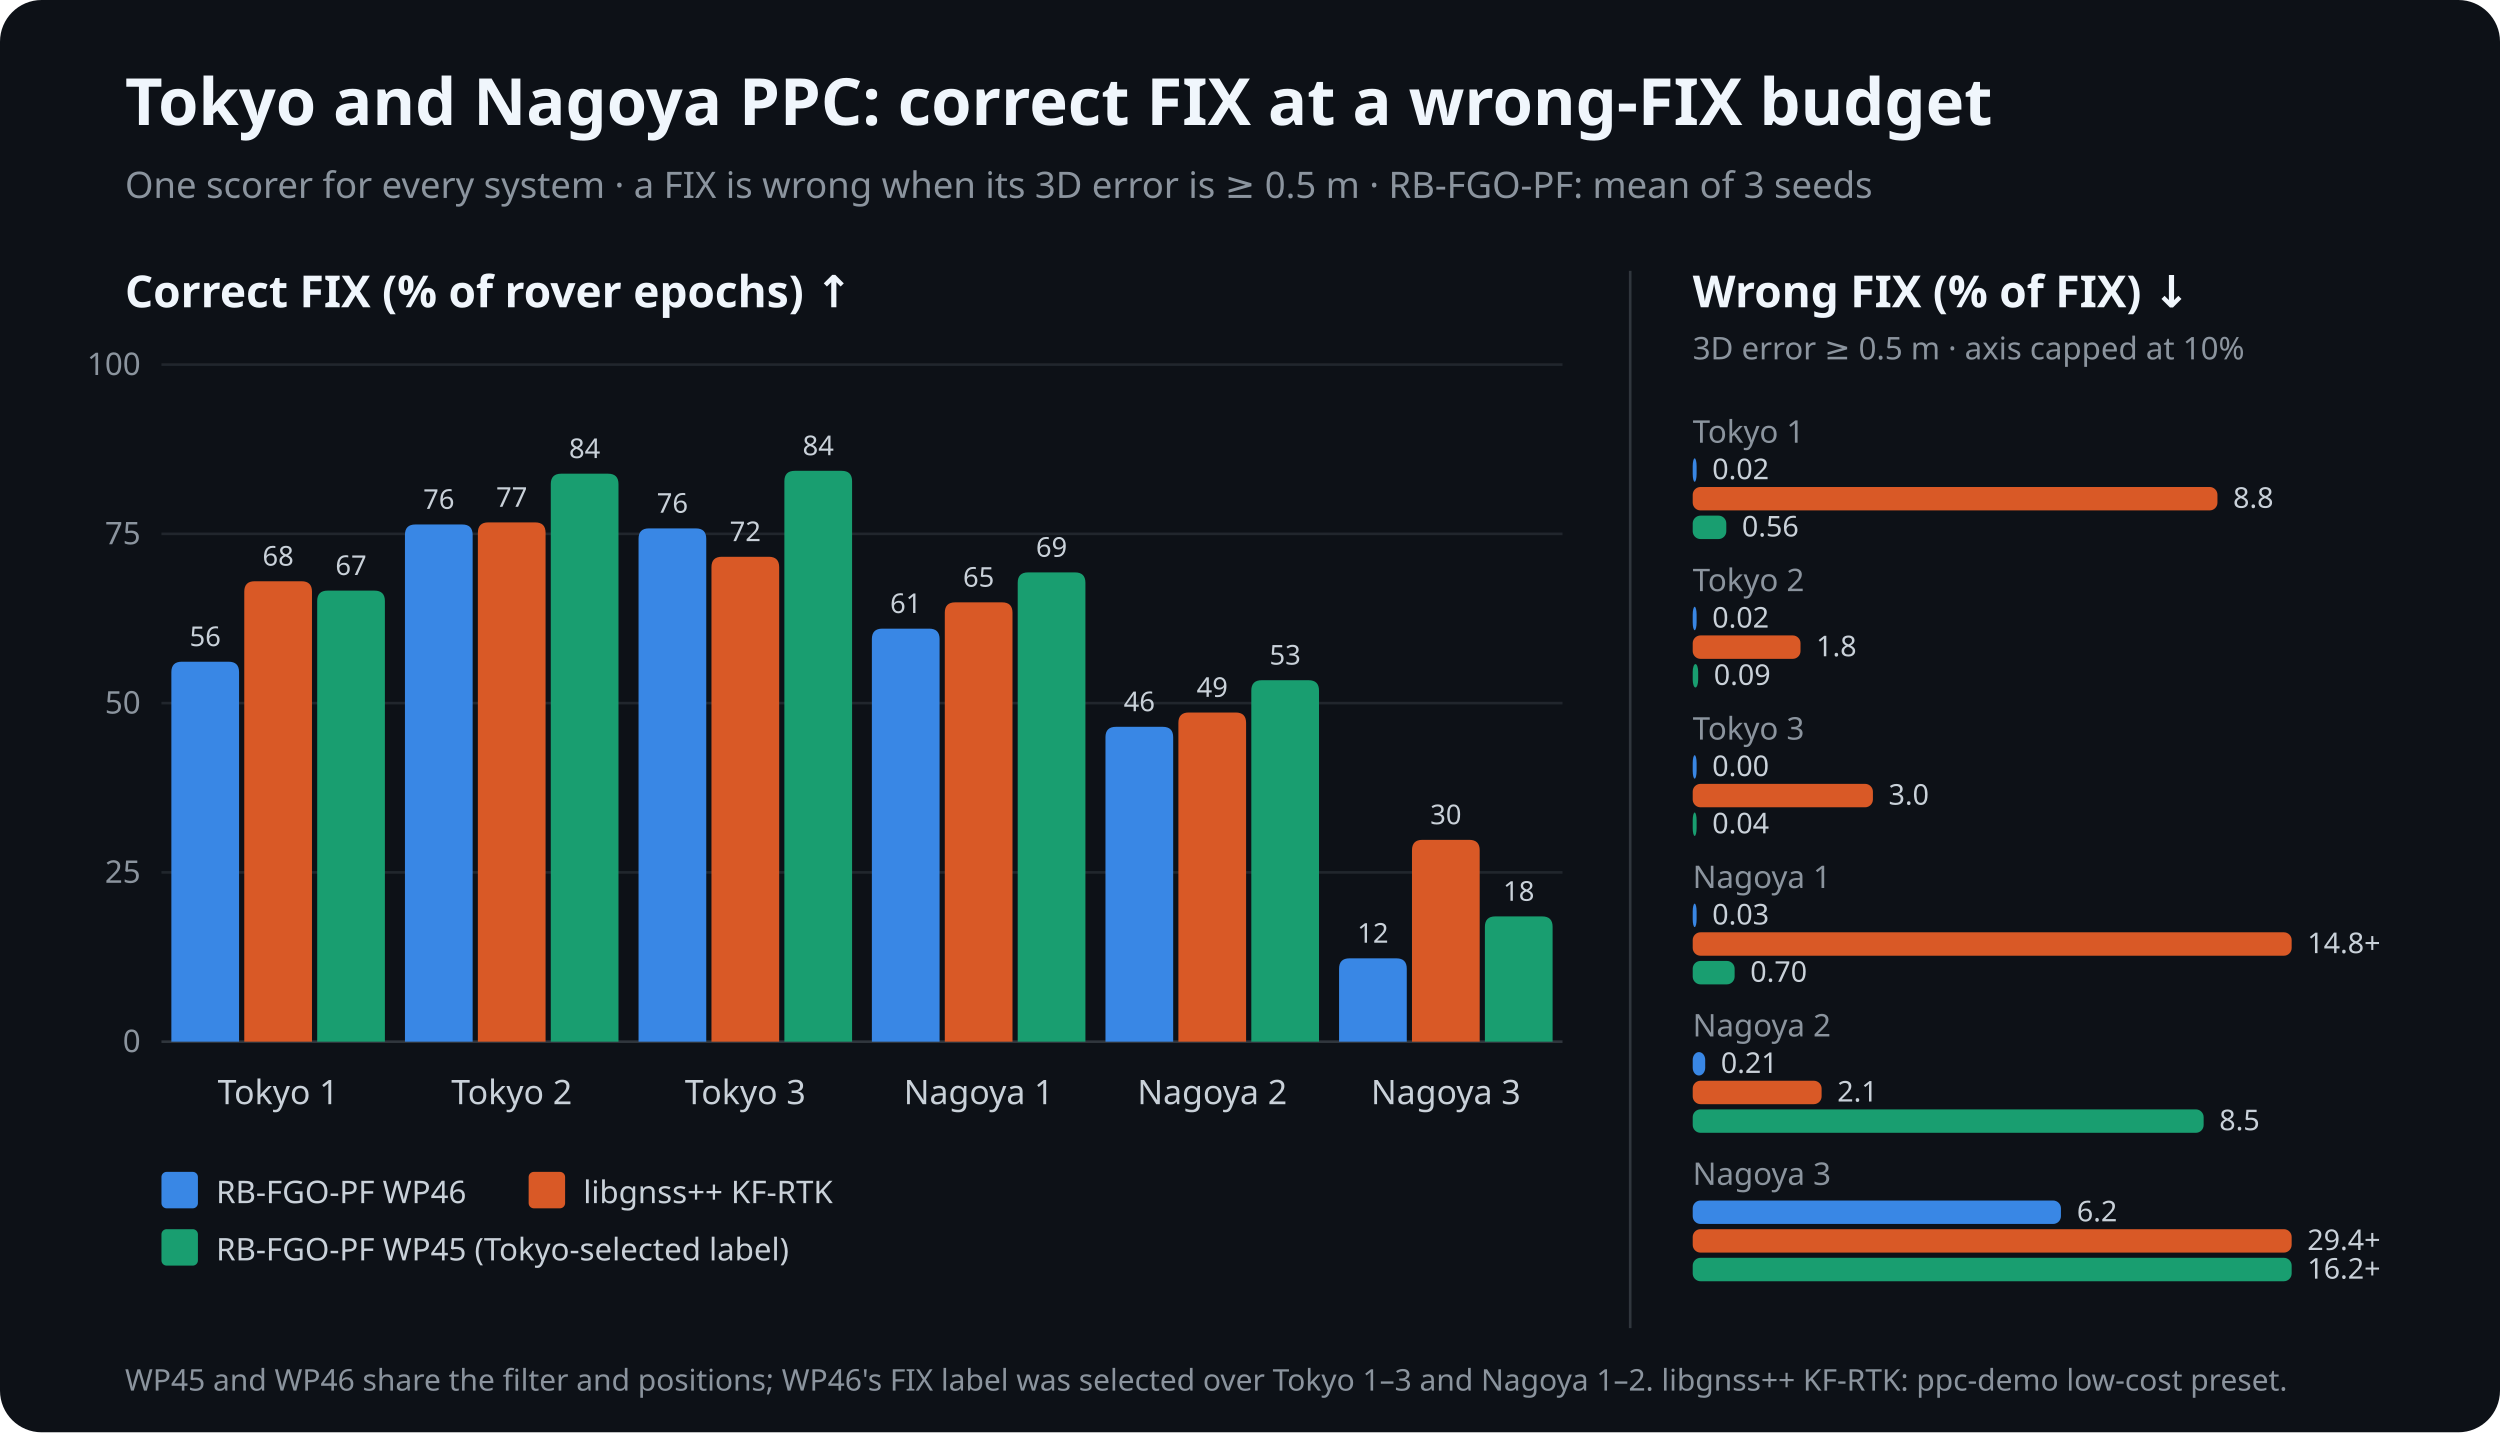
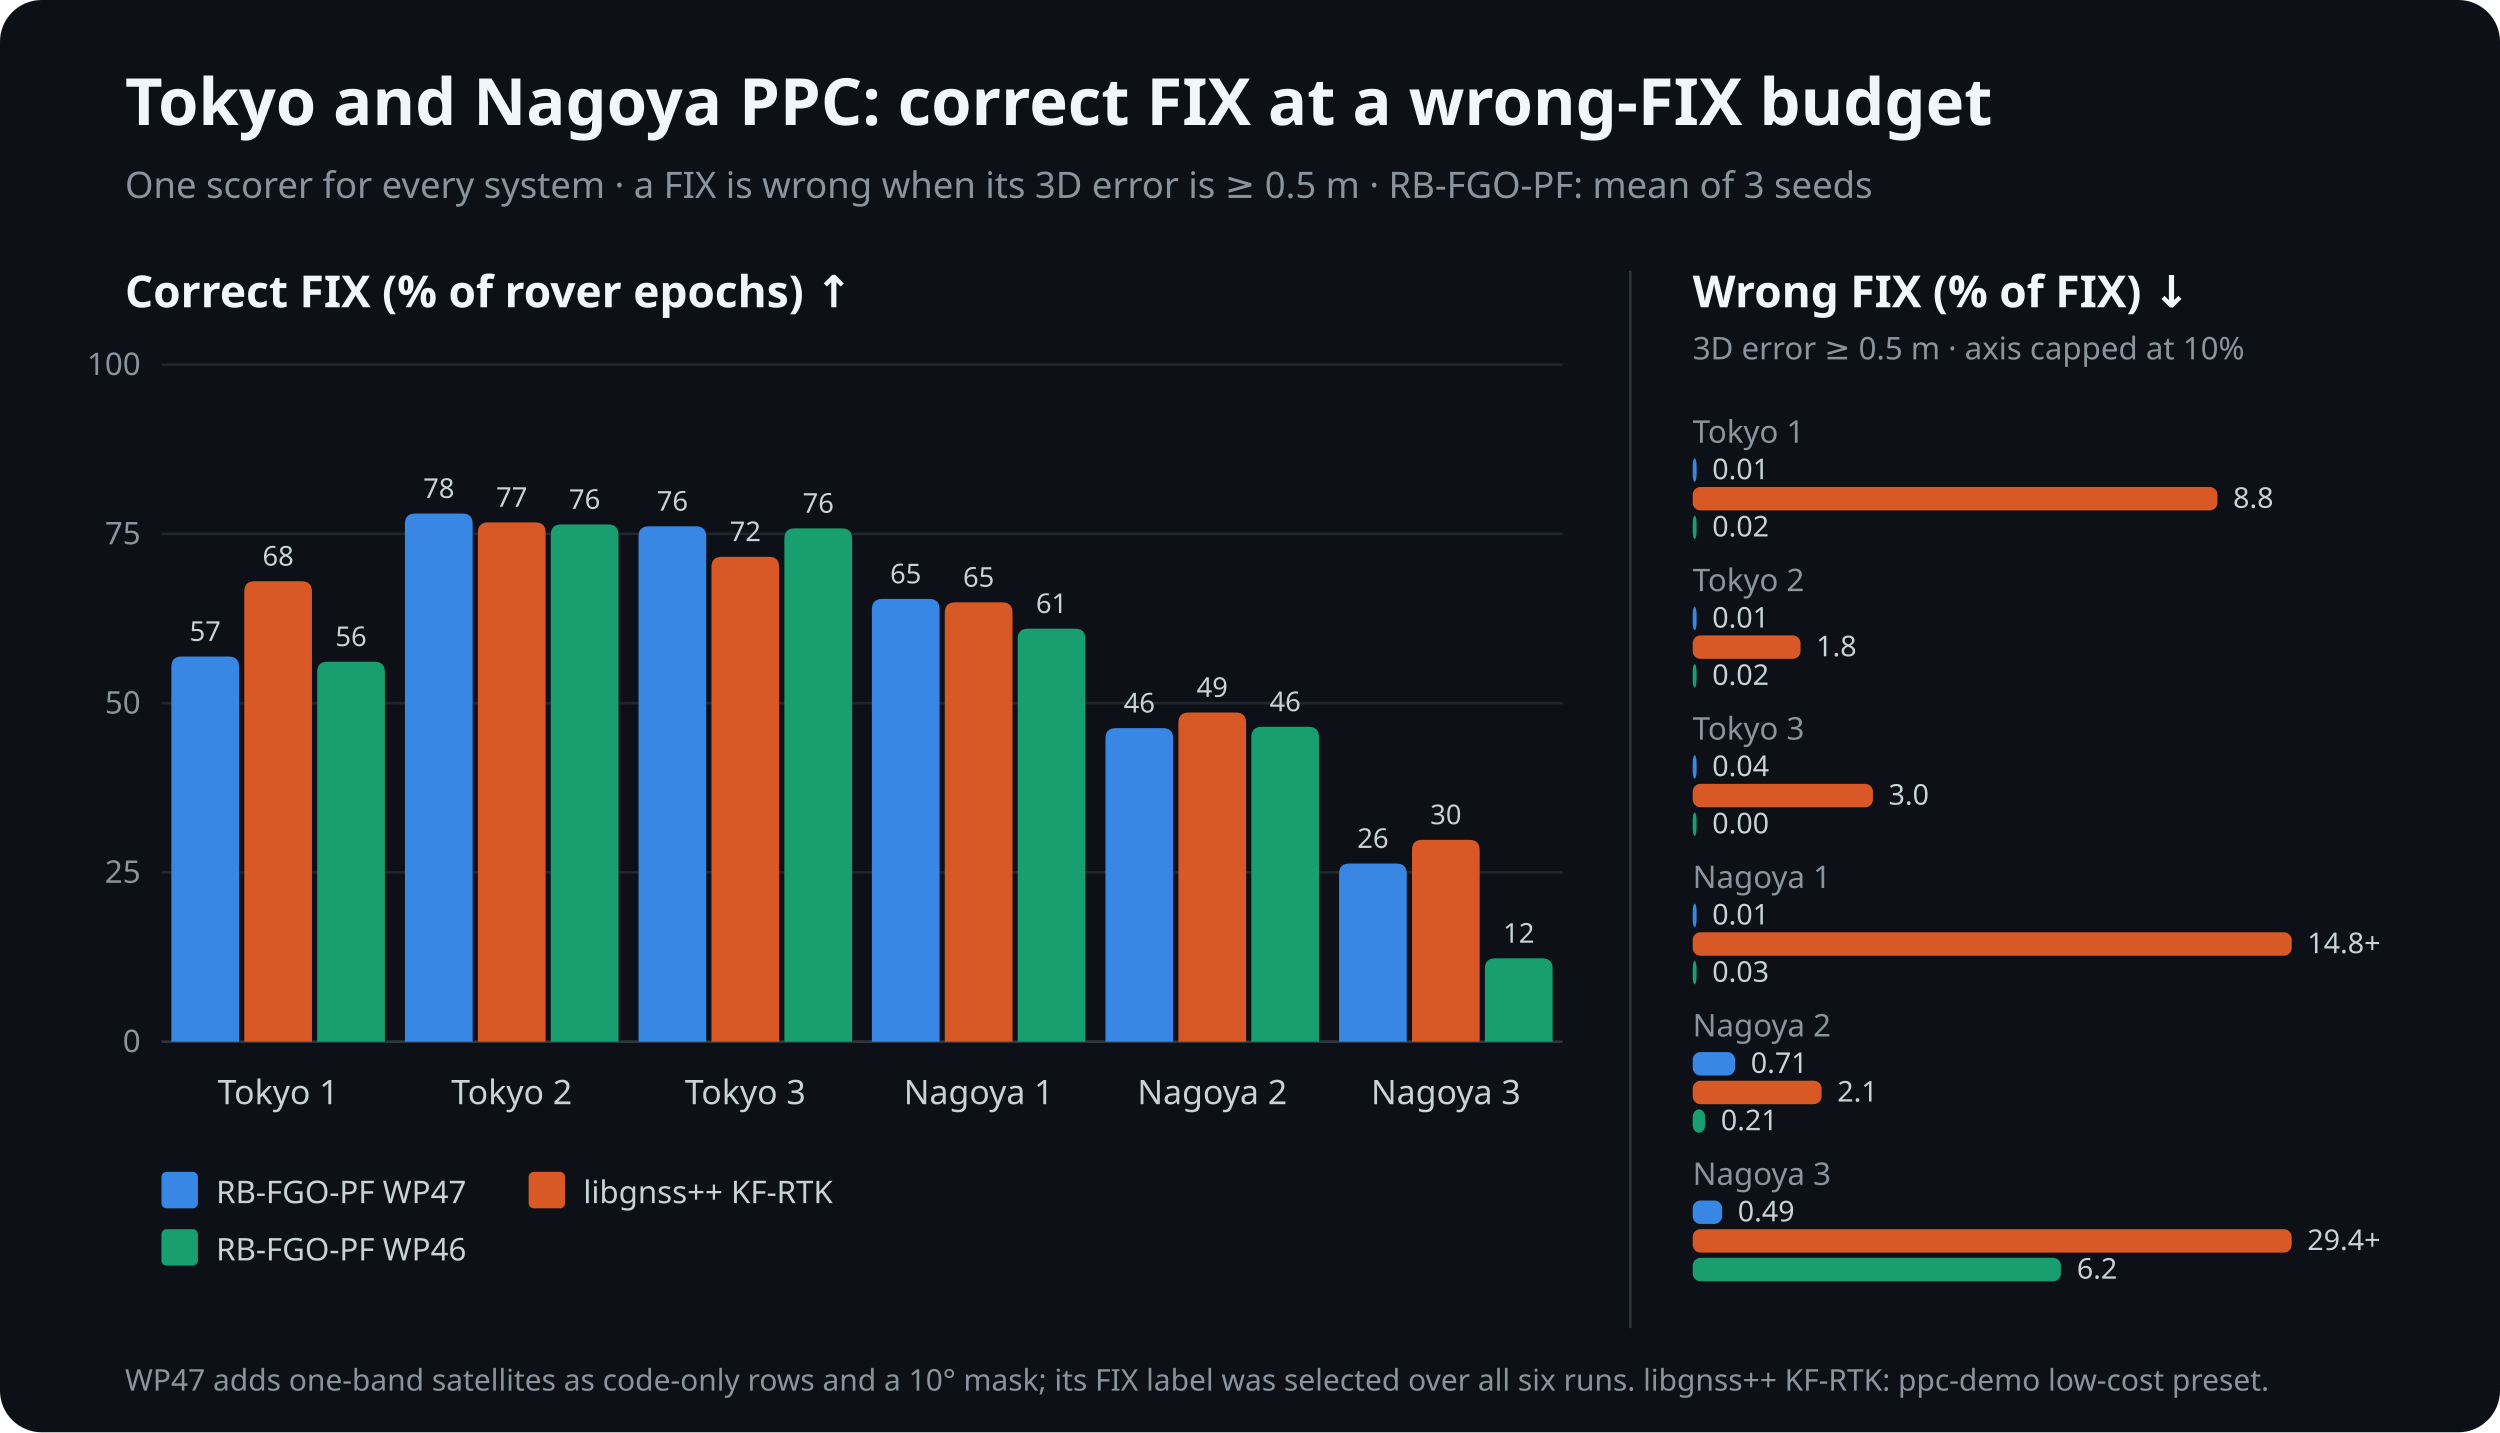
<svg xmlns="http://www.w3.org/2000/svg" width="960" height="550" viewBox="0 0 960 550" role="img" aria-labelledby="title desc">
  <rect width="960" height="550" rx="16" fill="#0d1117" />
  <text x="48" y="48" fill="#f0f6fc" font-family="system-ui,sans-serif" font-size="25" font-weight="700">Tokyo and Nagoya PPC: correct FIX at a wrong-FIX budget</text>
  <text x="48" y="76" fill="#8b949e" font-family="system-ui,sans-serif" font-size="14">One scorer for every system · a FIX is wrong when its 3D error is ≥ 0.5 m · RB-FGO-PF: mean of 3 seeds</text>
  <g font-family="system-ui,sans-serif">
    <text x="48" y="118" fill="#f0f6fc" font-size="17" font-weight="600">Correct FIX (% of rover epochs) ↑</text>
    <line x1="62" y1="400.0" x2="600" y2="400.0" stroke="#30363d" />
    <text x="54" y="404.0" fill="#8b949e" font-size="12" text-anchor="end">0</text>
    <line x1="62" y1="335.0" x2="600" y2="335.0" stroke="#21262d" />
    <text x="54" y="339.0" fill="#8b949e" font-size="12" text-anchor="end">25</text>
    <line x1="62" y1="270.0" x2="600" y2="270.0" stroke="#21262d" />
    <text x="54" y="274.0" fill="#8b949e" font-size="12" text-anchor="end">50</text>
    <line x1="62" y1="205.0" x2="600" y2="205.0" stroke="#21262d" />
    <text x="54" y="209.0" fill="#8b949e" font-size="12" text-anchor="end">75</text>
    <line x1="62" y1="140.0" x2="600" y2="140.0" stroke="#21262d" />
    <text x="54" y="144.0" fill="#8b949e" font-size="12" text-anchor="end">100</text>
-     <path d="M65.8,400 V258.1 Q65.8,254.1 69.8,254.1 H87.8 Q91.8,254.1 91.8,258.1 V400 Z" fill="#3987e5" />
-     <text x="78.8" y="248.1" fill="#c9d1d9" font-size="10.5" text-anchor="middle">56</text>
+     <path d="M65.8,400 V256.1 Q65.8,252.1 69.8,252.1 H87.8 Q91.8,252.1 91.8,256.1 V400 Z" fill="#3987e5" />
+     <text x="78.8" y="246.1" fill="#c9d1d9" font-size="10.5" text-anchor="middle">57</text>
    <path d="M93.8,400 V227.2 Q93.8,223.2 97.8,223.2 H115.8 Q119.8,223.2 119.8,227.2 V400 Z" fill="#d95926" />
    <text x="106.8" y="217.2" fill="#c9d1d9" font-size="10.5" text-anchor="middle">68</text>
-     <path d="M121.8,400 V230.8 Q121.8,226.8 125.8,226.8 H143.8 Q147.8,226.8 147.8,230.8 V400 Z" fill="#199e70" />
-     <text x="134.8" y="220.8" fill="#c9d1d9" font-size="10.5" text-anchor="middle">67</text>
+     <path d="M121.8,400 V258.1 Q121.8,254.1 125.8,254.1 H143.8 Q147.8,254.1 147.8,258.1 V400 Z" fill="#199e70" />
+     <text x="134.8" y="248.1" fill="#c9d1d9" font-size="10.5" text-anchor="middle">56</text>
    <text x="106.8" y="424" fill="#c9d1d9" font-size="13" text-anchor="middle">Tokyo 1</text>
-     <path d="M155.5,400 V205.4 Q155.5,201.4 159.5,201.4 H177.5 Q181.5,201.4 181.5,205.4 V400 Z" fill="#3987e5" />
-     <text x="168.5" y="195.4" fill="#c9d1d9" font-size="10.5" text-anchor="middle">76</text>
+     <path d="M155.5,400 V201.2 Q155.5,197.2 159.5,197.2 H177.5 Q181.5,197.2 181.5,201.2 V400 Z" fill="#3987e5" />
+     <text x="168.5" y="191.2" fill="#c9d1d9" font-size="10.5" text-anchor="middle">78</text>
    <path d="M183.5,400 V204.6 Q183.5,200.6 187.5,200.6 H205.5 Q209.5,200.6 209.5,204.6 V400 Z" fill="#d95926" />
    <text x="196.5" y="194.6" fill="#c9d1d9" font-size="10.5" text-anchor="middle">77</text>
-     <path d="M211.5,400 V185.9 Q211.5,181.9 215.5,181.9 H233.5 Q237.5,181.9 237.5,185.9 V400 Z" fill="#199e70" />
-     <text x="224.5" y="175.9" fill="#c9d1d9" font-size="10.5" text-anchor="middle">84</text>
+     <path d="M211.5,400 V205.4 Q211.5,201.4 215.5,201.4 H233.5 Q237.5,201.4 237.5,205.4 V400 Z" fill="#199e70" />
+     <text x="224.5" y="195.4" fill="#c9d1d9" font-size="10.5" text-anchor="middle">76</text>
    <text x="196.5" y="424" fill="#c9d1d9" font-size="13" text-anchor="middle">Tokyo 2</text>
-     <path d="M245.2,400 V206.9 Q245.2,202.9 249.2,202.9 H267.2 Q271.2,202.9 271.2,206.9 V400 Z" fill="#3987e5" />
-     <text x="258.2" y="196.9" fill="#c9d1d9" font-size="10.5" text-anchor="middle">76</text>
+     <path d="M245.2,400 V206.1 Q245.2,202.1 249.2,202.1 H267.2 Q271.2,202.1 271.2,206.1 V400 Z" fill="#3987e5" />
+     <text x="258.2" y="196.1" fill="#c9d1d9" font-size="10.5" text-anchor="middle">76</text>
    <path d="M273.2,400 V217.8 Q273.2,213.8 277.2,213.8 H295.2 Q299.2,213.8 299.2,217.8 V400 Z" fill="#d95926" />
    <text x="286.2" y="207.8" fill="#c9d1d9" font-size="10.5" text-anchor="middle">72</text>
-     <path d="M301.2,400 V184.8 Q301.2,180.8 305.2,180.8 H323.2 Q327.2,180.8 327.2,184.8 V400 Z" fill="#199e70" />
-     <text x="314.2" y="174.8" fill="#c9d1d9" font-size="10.5" text-anchor="middle">84</text>
+     <path d="M301.2,400 V206.9 Q301.2,202.9 305.2,202.9 H323.2 Q327.2,202.9 327.2,206.9 V400 Z" fill="#199e70" />
+     <text x="314.2" y="196.9" fill="#c9d1d9" font-size="10.5" text-anchor="middle">76</text>
    <text x="286.2" y="424" fill="#c9d1d9" font-size="13" text-anchor="middle">Tokyo 3</text>
-     <path d="M334.8,400 V245.4 Q334.8,241.4 338.8,241.4 H356.8 Q360.8,241.4 360.8,245.4 V400 Z" fill="#3987e5" />
-     <text x="347.8" y="235.4" fill="#c9d1d9" font-size="10.5" text-anchor="middle">61</text>
+     <path d="M334.8,400 V234.0 Q334.8,230.0 338.8,230.0 H356.8 Q360.8,230.0 360.8,234.0 V400 Z" fill="#3987e5" />
+     <text x="347.8" y="224.0" fill="#c9d1d9" font-size="10.5" text-anchor="middle">65</text>
    <path d="M362.8,400 V235.3 Q362.8,231.3 366.8,231.3 H384.8 Q388.8,231.3 388.8,235.3 V400 Z" fill="#d95926" />
    <text x="375.8" y="225.3" fill="#c9d1d9" font-size="10.5" text-anchor="middle">65</text>
-     <path d="M390.8,400 V223.8 Q390.8,219.8 394.8,219.8 H412.8 Q416.8,219.8 416.8,223.8 V400 Z" fill="#199e70" />
-     <text x="403.8" y="213.8" fill="#c9d1d9" font-size="10.5" text-anchor="middle">69</text>
+     <path d="M390.8,400 V245.4 Q390.8,241.4 394.8,241.4 H412.8 Q416.8,241.4 416.8,245.4 V400 Z" fill="#199e70" />
+     <text x="403.8" y="235.4" fill="#c9d1d9" font-size="10.5" text-anchor="middle">61</text>
    <text x="375.8" y="424" fill="#c9d1d9" font-size="13" text-anchor="middle">Nagoya 1</text>
-     <path d="M424.5,400 V283.1 Q424.5,279.1 428.5,279.1 H446.5 Q450.5,279.1 450.5,283.1 V400 Z" fill="#3987e5" />
-     <text x="437.5" y="273.1" fill="#c9d1d9" font-size="10.5" text-anchor="middle">46</text>
+     <path d="M424.5,400 V283.6 Q424.5,279.6 428.5,279.6 H446.5 Q450.5,279.6 450.5,283.6 V400 Z" fill="#3987e5" />
+     <text x="437.5" y="273.6" fill="#c9d1d9" font-size="10.5" text-anchor="middle">46</text>
    <path d="M452.5,400 V277.6 Q452.5,273.6 456.5,273.6 H474.5 Q478.5,273.6 478.5,277.6 V400 Z" fill="#d95926" />
    <text x="465.5" y="267.6" fill="#c9d1d9" font-size="10.5" text-anchor="middle">49</text>
-     <path d="M480.5,400 V265.2 Q480.5,261.2 484.5,261.2 H502.5 Q506.5,261.2 506.5,265.2 V400 Z" fill="#199e70" />
-     <text x="493.5" y="255.2" fill="#c9d1d9" font-size="10.5" text-anchor="middle">53</text>
+     <path d="M480.5,400 V283.1 Q480.5,279.1 484.5,279.1 H502.5 Q506.5,279.1 506.5,283.1 V400 Z" fill="#199e70" />
+     <text x="493.5" y="273.1" fill="#c9d1d9" font-size="10.5" text-anchor="middle">46</text>
    <text x="465.5" y="424" fill="#c9d1d9" font-size="13" text-anchor="middle">Nagoya 2</text>
-     <path d="M514.2,400 V372.0 Q514.2,368.0 518.2,368.0 H536.2 Q540.2,368.0 540.2,372.0 V400 Z" fill="#3987e5" />
-     <text x="527.2" y="362.0" fill="#c9d1d9" font-size="10.5" text-anchor="middle">12</text>
+     <path d="M514.2,400 V335.6 Q514.2,331.6 518.2,331.6 H536.2 Q540.2,331.6 540.2,335.6 V400 Z" fill="#3987e5" />
+     <text x="527.2" y="325.6" fill="#c9d1d9" font-size="10.5" text-anchor="middle">26</text>
    <path d="M542.2,400 V326.5 Q542.2,322.5 546.2,322.5 H564.2 Q568.2,322.5 568.2,326.5 V400 Z" fill="#d95926" />
    <text x="555.2" y="316.5" fill="#c9d1d9" font-size="10.5" text-anchor="middle">30</text>
-     <path d="M570.2,400 V355.9 Q570.2,351.9 574.2,351.9 H592.2 Q596.2,351.9 596.2,355.9 V400 Z" fill="#199e70" />
-     <text x="583.2" y="345.9" fill="#c9d1d9" font-size="10.5" text-anchor="middle">18</text>
+     <path d="M570.2,400 V372.0 Q570.2,368.0 574.2,368.0 H592.2 Q596.2,368.0 596.2,372.0 V400 Z" fill="#199e70" />
+     <text x="583.2" y="362.0" fill="#c9d1d9" font-size="10.5" text-anchor="middle">12</text>
    <text x="555.2" y="424" fill="#c9d1d9" font-size="13" text-anchor="middle">Nagoya 3</text>
    <line x1="626" y1="104" x2="626" y2="510" stroke="#30363d" />
    <text x="650" y="118" fill="#f0f6fc" font-size="17" font-weight="600">Wrong FIX (% of FIX) ↓</text>
    <text x="650" y="138" fill="#8b949e" font-size="12">3D error ≥ 0.5 m · axis capped at 10%</text>
    <text x="650" y="170" fill="#8b949e" font-size="12">Tokyo 1</text>
    <rect x="650" y="176" width="1.5" height="9" rx="3" fill="#3987e5" />
-     <text x="657.5" y="184" fill="#c9d1d9" font-size="11">0.02</text>
+     <text x="657.5" y="184" fill="#c9d1d9" font-size="11">0.01</text>
    <rect x="650" y="187" width="201.5" height="9" rx="3" fill="#d95926" />
    <text x="857.5" y="195" fill="#c9d1d9" font-size="11">8.8</text>
-     <rect x="650" y="198" width="12.9" height="9" rx="3" fill="#199e70" />
-     <text x="668.9" y="206" fill="#c9d1d9" font-size="11">0.56</text>
+     <rect x="650" y="198" width="1.5" height="9" rx="3" fill="#199e70" />
+     <text x="657.5" y="206" fill="#c9d1d9" font-size="11">0.02</text>
    <text x="650" y="227" fill="#8b949e" font-size="12">Tokyo 2</text>
    <rect x="650" y="233" width="1.5" height="9" rx="3" fill="#3987e5" />
-     <text x="657.5" y="241" fill="#c9d1d9" font-size="11">0.02</text>
+     <text x="657.5" y="241" fill="#c9d1d9" font-size="11">0.01</text>
    <rect x="650" y="244" width="41.4" height="9" rx="3" fill="#d95926" />
    <text x="697.4" y="252" fill="#c9d1d9" font-size="11">1.8</text>
-     <rect x="650" y="255" width="2.1" height="9" rx="3" fill="#199e70" />
-     <text x="658.1" y="263" fill="#c9d1d9" font-size="11">0.09</text>
+     <rect x="650" y="255" width="1.5" height="9" rx="3" fill="#199e70" />
+     <text x="657.5" y="263" fill="#c9d1d9" font-size="11">0.02</text>
    <text x="650" y="284" fill="#8b949e" font-size="12">Tokyo 3</text>
    <rect x="650" y="290" width="1.5" height="9" rx="3" fill="#3987e5" />
-     <text x="657.5" y="298" fill="#c9d1d9" font-size="11">0.00</text>
+     <text x="657.5" y="298" fill="#c9d1d9" font-size="11">0.04</text>
    <rect x="650" y="301" width="69.2" height="9" rx="3" fill="#d95926" />
    <text x="725.2" y="309" fill="#c9d1d9" font-size="11">3.0</text>
    <rect x="650" y="312" width="1.5" height="9" rx="3" fill="#199e70" />
-     <text x="657.5" y="320" fill="#c9d1d9" font-size="11">0.04</text>
+     <text x="657.5" y="320" fill="#c9d1d9" font-size="11">0.00</text>
    <text x="650" y="341" fill="#8b949e" font-size="12">Nagoya 1</text>
    <rect x="650" y="347" width="1.5" height="9" rx="3" fill="#3987e5" />
-     <text x="657.5" y="355" fill="#c9d1d9" font-size="11">0.03</text>
+     <text x="657.5" y="355" fill="#c9d1d9" font-size="11">0.01</text>
    <rect x="650" y="358" width="230.0" height="9" rx="3" fill="#d95926" />
    <text x="886.0" y="366" fill="#c9d1d9" font-size="11">14.8+</text>
-     <rect x="650" y="369" width="16.1" height="9" rx="3" fill="#199e70" />
-     <text x="672.1" y="377" fill="#c9d1d9" font-size="11">0.70</text>
+     <rect x="650" y="369" width="1.5" height="9" rx="3" fill="#199e70" />
+     <text x="657.5" y="377" fill="#c9d1d9" font-size="11">0.03</text>
    <text x="650" y="398" fill="#8b949e" font-size="12">Nagoya 2</text>
-     <rect x="650" y="404" width="4.8" height="9" rx="3" fill="#3987e5" />
-     <text x="660.8" y="412" fill="#c9d1d9" font-size="11">0.21</text>
+     <rect x="650" y="404" width="16.3" height="9" rx="3" fill="#3987e5" />
+     <text x="672.3" y="412" fill="#c9d1d9" font-size="11">0.71</text>
    <rect x="650" y="415" width="49.5" height="9" rx="3" fill="#d95926" />
    <text x="705.5" y="423" fill="#c9d1d9" font-size="11">2.1</text>
-     <rect x="650" y="426" width="196.2" height="9" rx="3" fill="#199e70" />
-     <text x="852.2" y="434" fill="#c9d1d9" font-size="11">8.5</text>
+     <rect x="650" y="426" width="4.8" height="9" rx="3" fill="#199e70" />
+     <text x="660.8" y="434" fill="#c9d1d9" font-size="11">0.21</text>
    <text x="650" y="455" fill="#8b949e" font-size="12">Nagoya 3</text>
-     <rect x="650" y="461" width="141.4" height="9" rx="3" fill="#3987e5" />
-     <text x="797.5" y="469" fill="#c9d1d9" font-size="11">6.2</text>
+     <rect x="650" y="461" width="11.3" height="9" rx="3" fill="#3987e5" />
+     <text x="667.3" y="469" fill="#c9d1d9" font-size="11">0.49</text>
    <rect x="650" y="472" width="230.0" height="9" rx="3" fill="#d95926" />
    <text x="886.0" y="480" fill="#c9d1d9" font-size="11">29.4+</text>
-     <rect x="650" y="483" width="230.0" height="9" rx="3" fill="#199e70" />
-     <text x="886.0" y="491" fill="#c9d1d9" font-size="11">16.2+</text>
+     <rect x="650" y="483" width="141.4" height="9" rx="3" fill="#199e70" />
+     <text x="797.5" y="491" fill="#c9d1d9" font-size="11">6.2</text>
    <rect x="62" y="450" width="14" height="14" rx="2" fill="#3987e5" />
-     <text x="83" y="462" fill="#c9d1d9" font-size="12">RB-FGO-PF WP46</text>
+     <text x="83" y="462" fill="#c9d1d9" font-size="12">RB-FGO-PF WP47</text>
    <rect x="203.0" y="450" width="14" height="14" rx="2" fill="#d95926" />
    <text x="224.0" y="462" fill="#c9d1d9" font-size="12">libgnss++ KF-RTK</text>
    <rect x="62" y="472" width="14" height="14" rx="2" fill="#199e70" />
-     <text x="83" y="484" fill="#c9d1d9" font-size="12">RB-FGO-PF WP45 (Tokyo-selected label)</text>
-     <text x="48" y="534" fill="#8b949e" font-size="11.5">WP45 and WP46 share the filter and positions; WP46's FIX label was selected over Tokyo 1–3 and Nagoya 1–2. libgnss++ KF-RTK: ppc-demo low-cost preset.</text>
+     <text x="83" y="484" fill="#c9d1d9" font-size="12">RB-FGO-PF WP46</text>
+     <text x="48" y="534" fill="#8b949e" font-size="11.5">WP47 adds one-band satellites as code-only rows and a 10° mask; its FIX label was selected over all six runs. libgnss++ KF-RTK: ppc-demo low-cost preset.</text>
  </g>
</svg>
